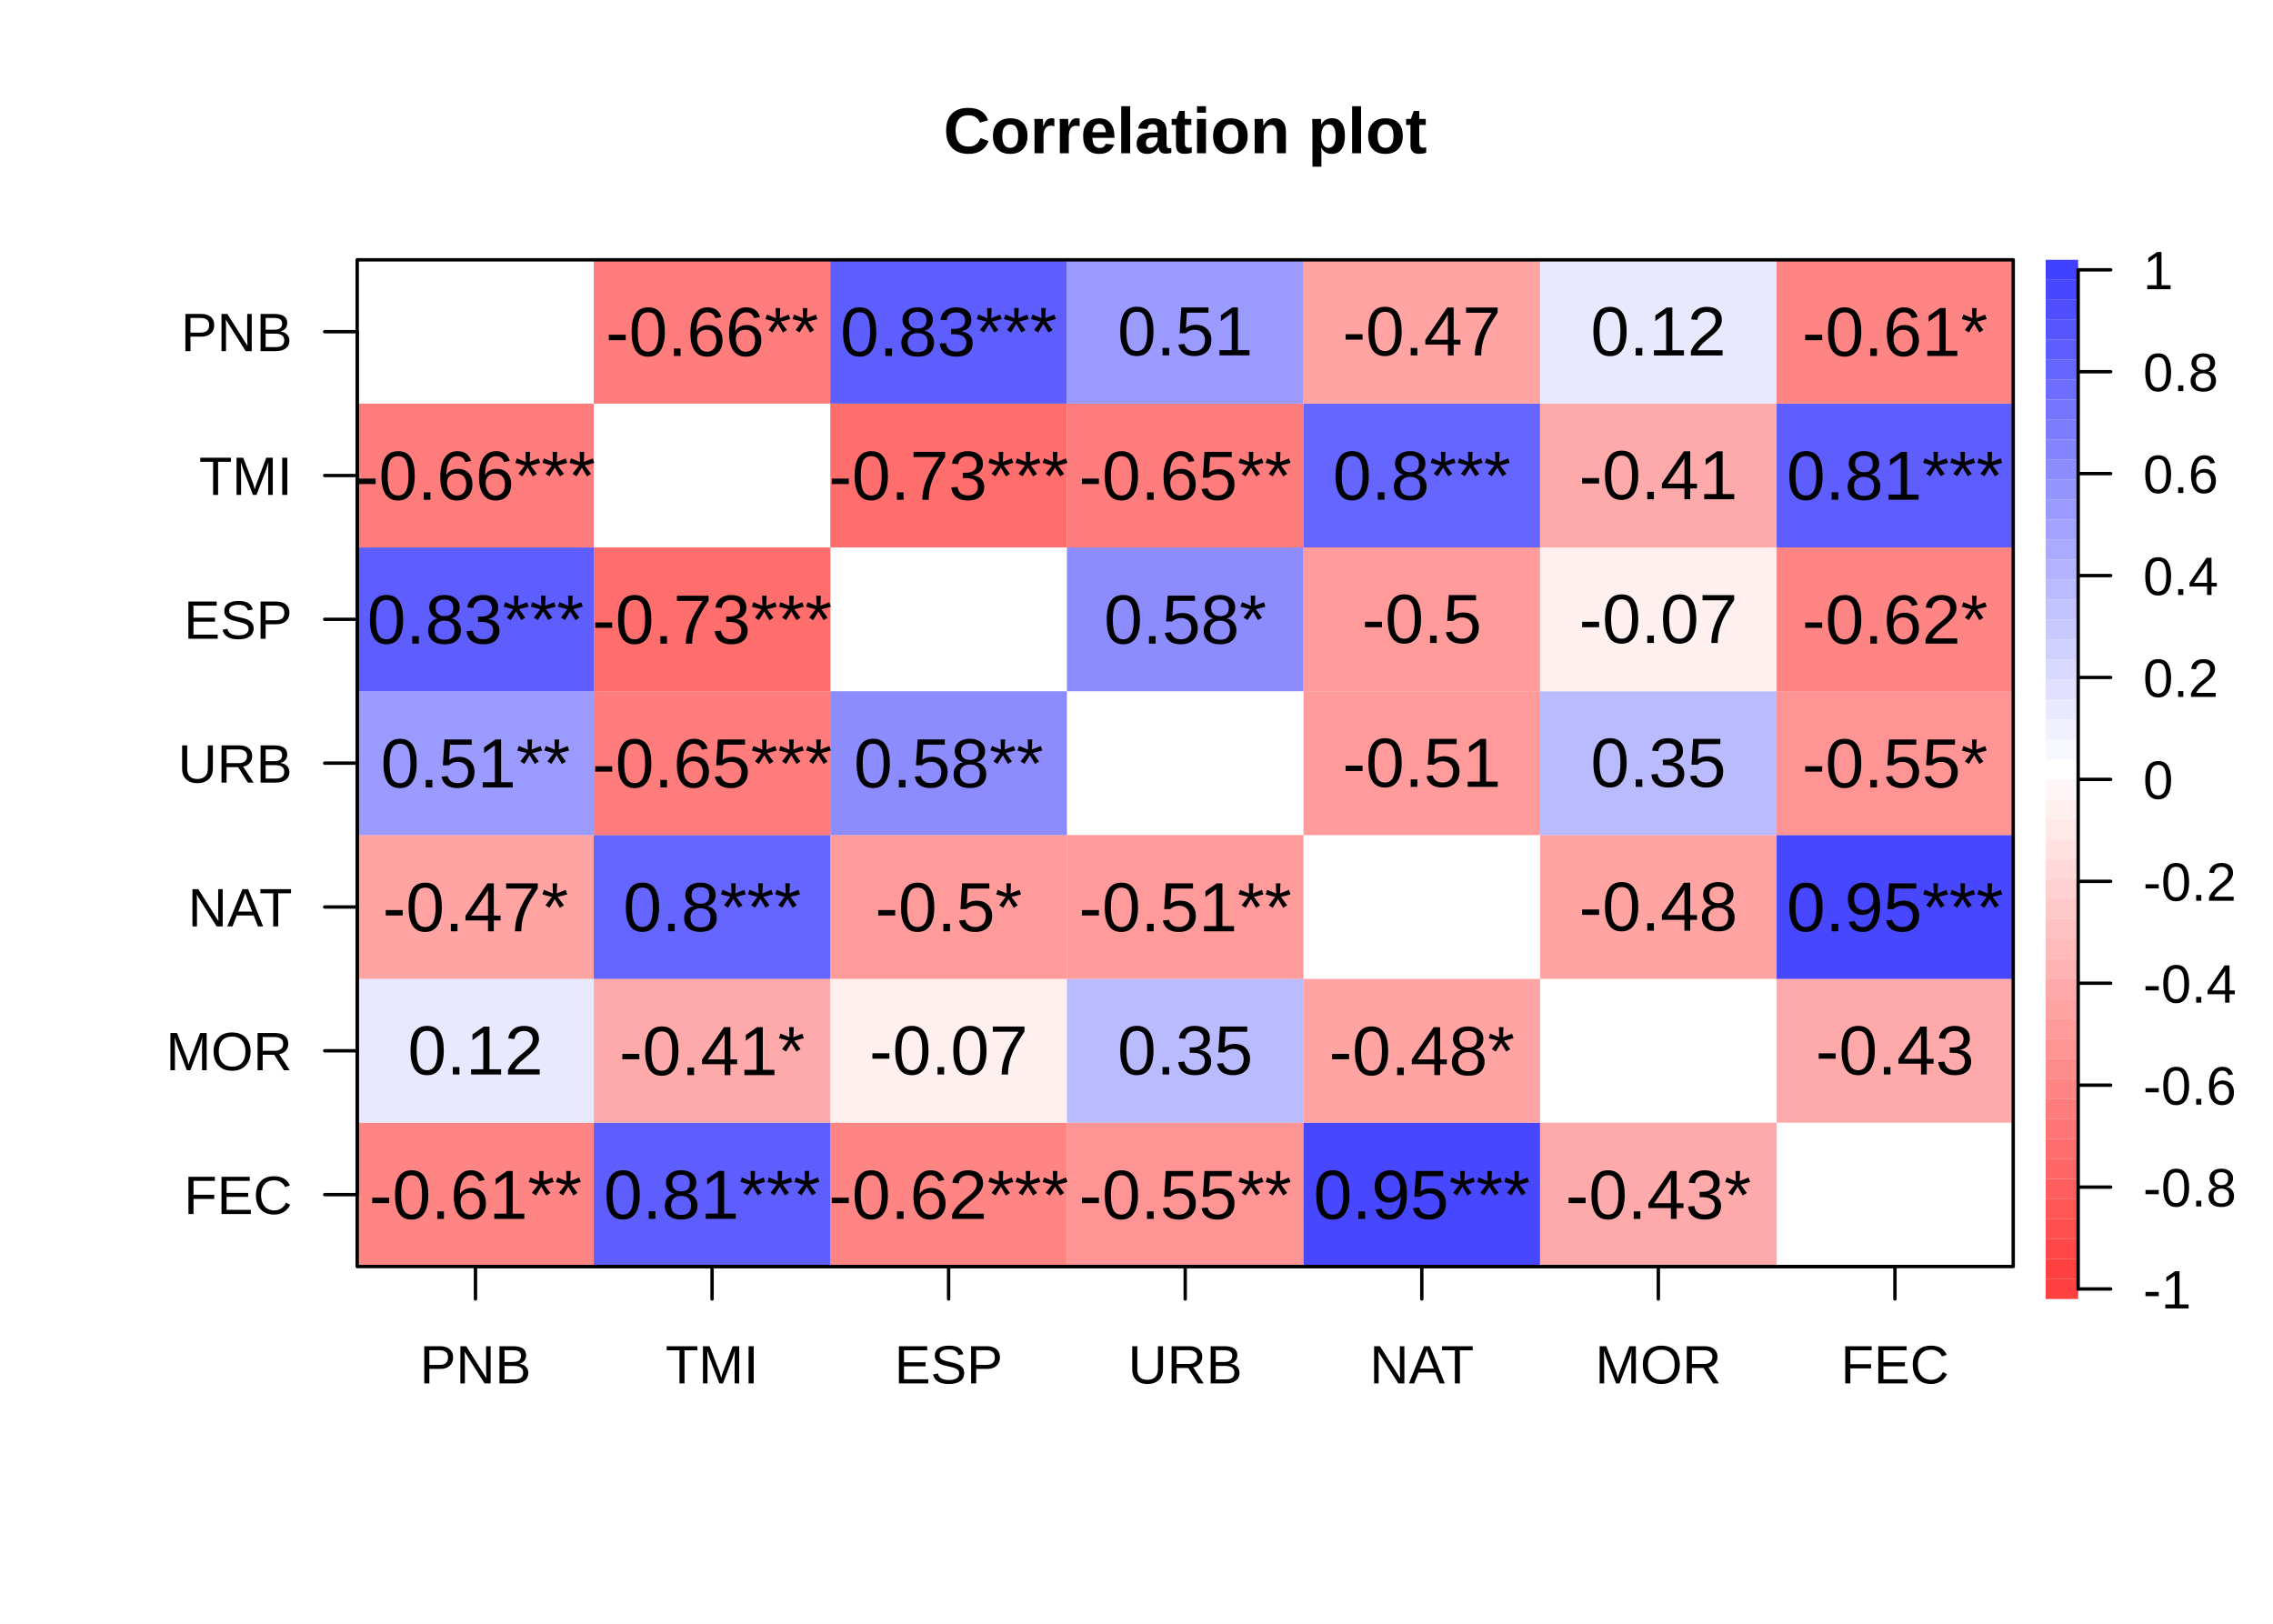
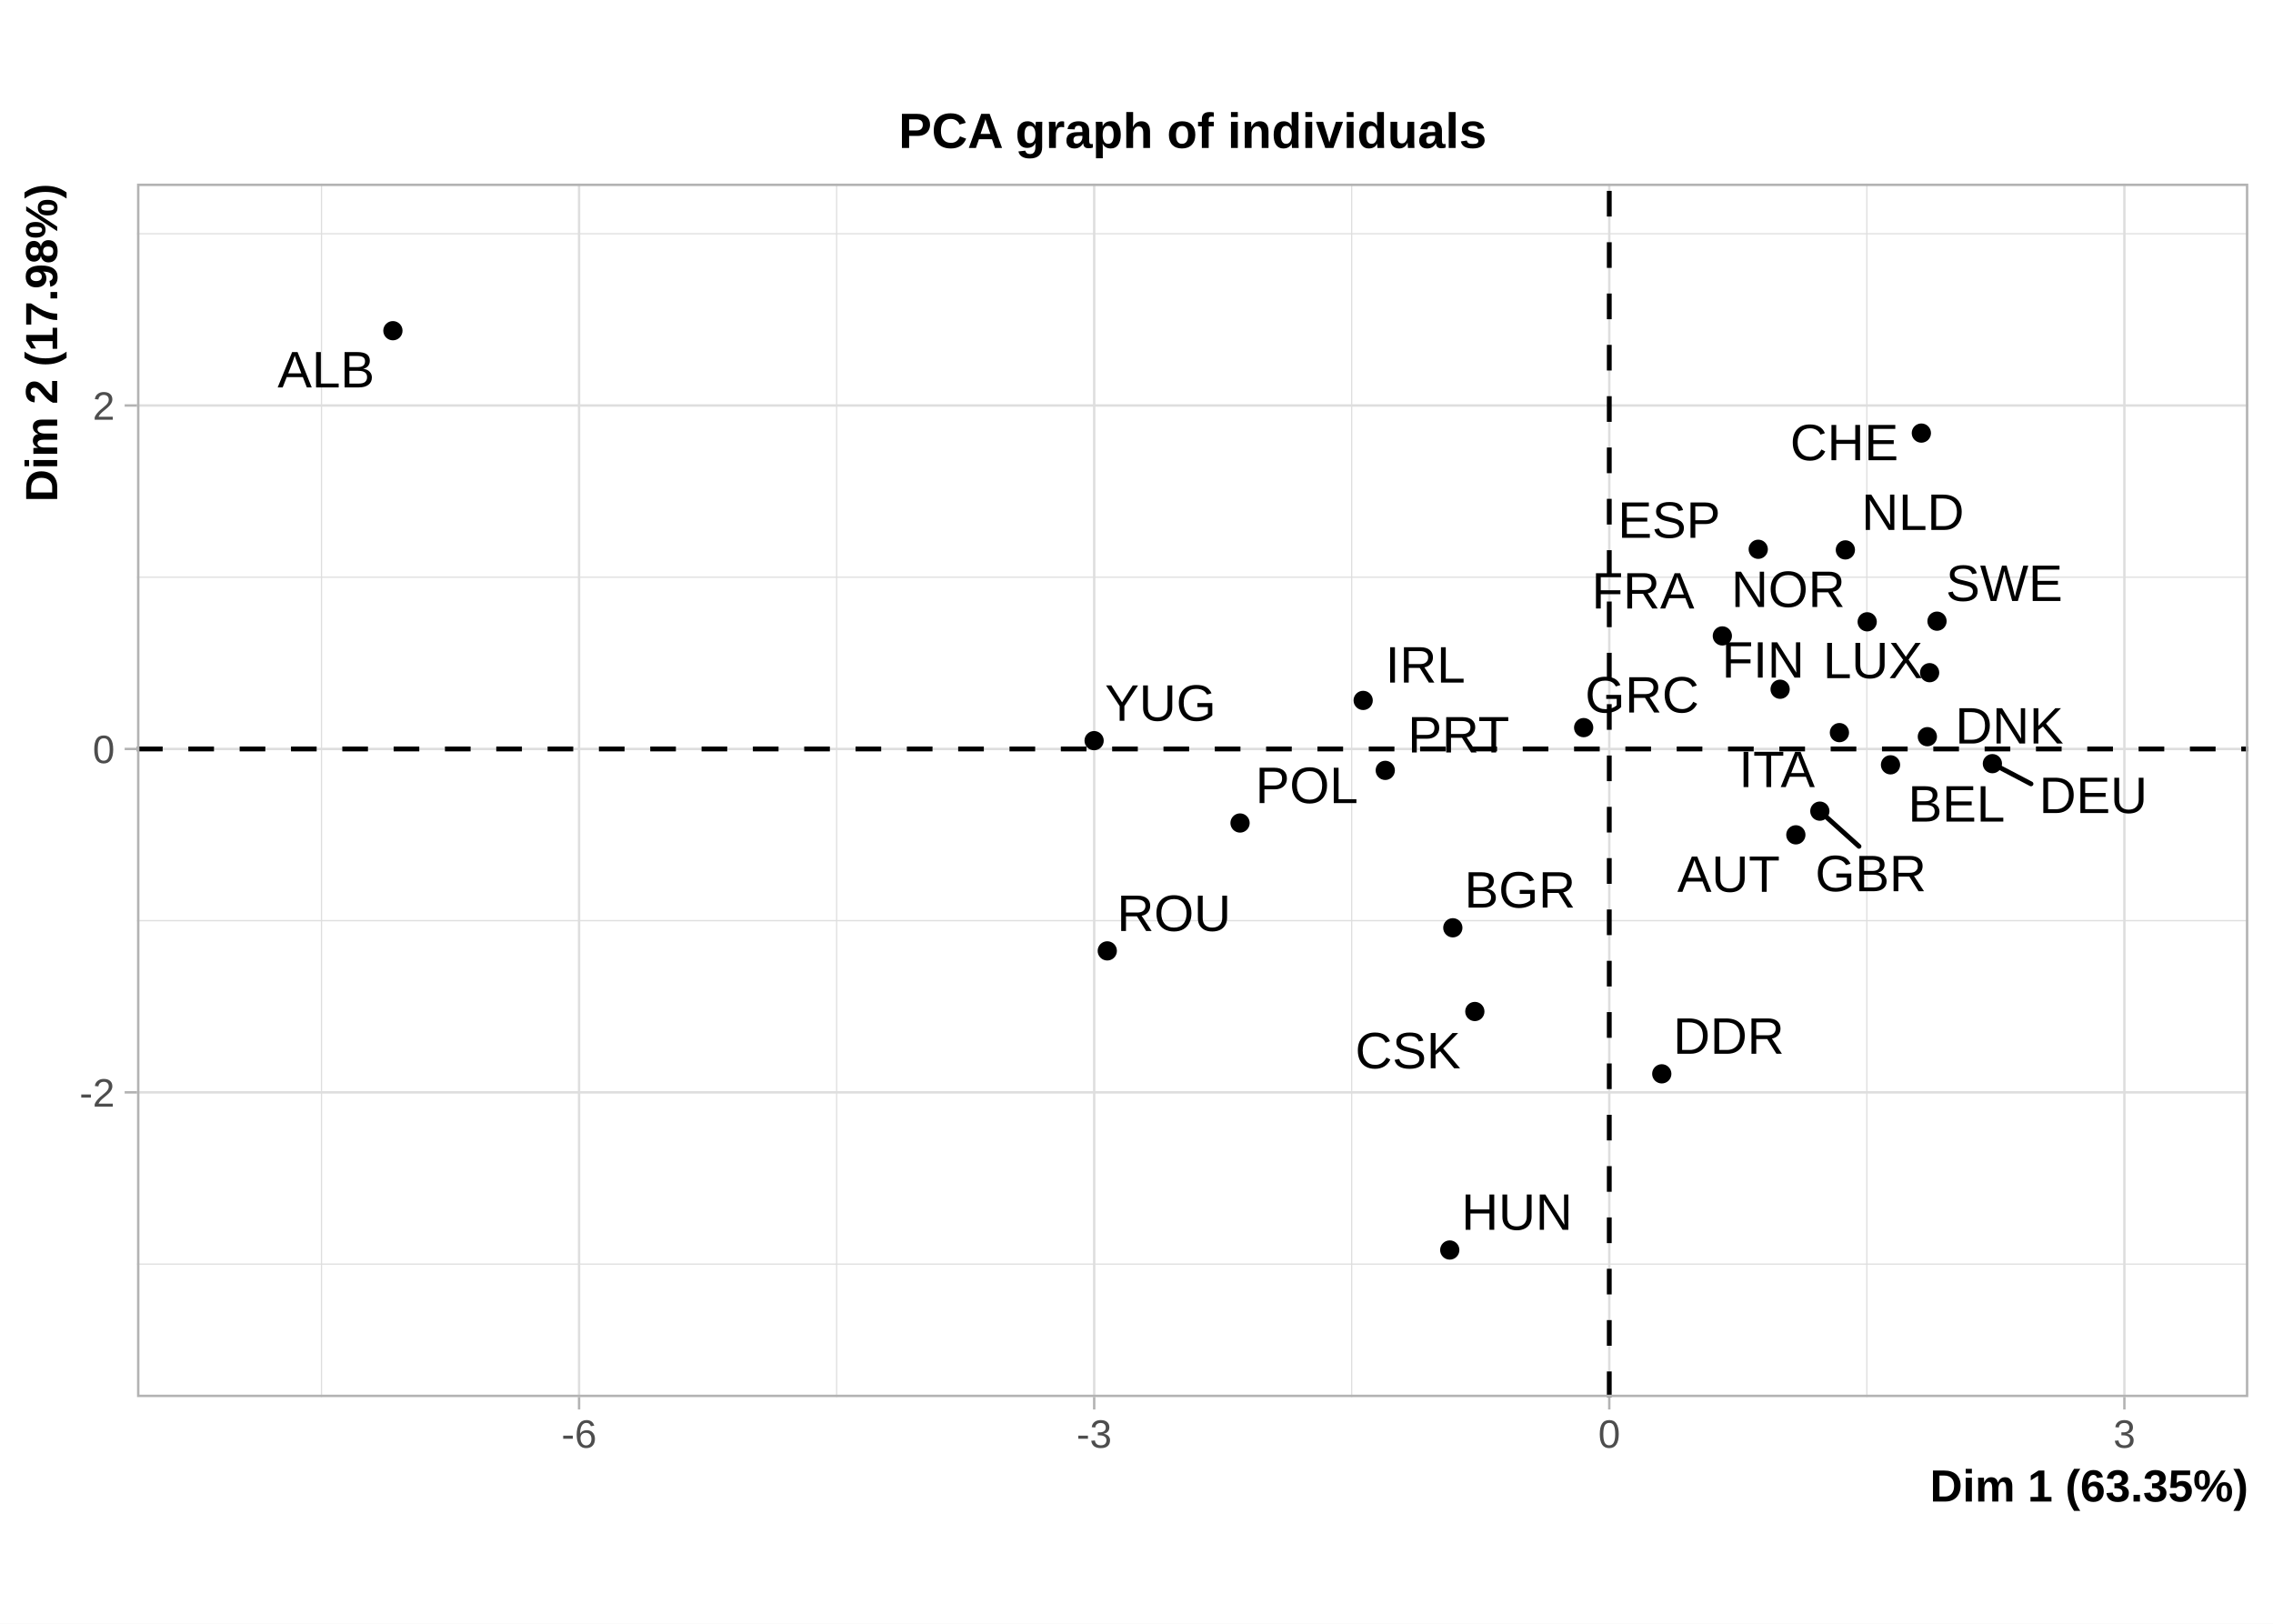
<svg xmlns="http://www.w3.org/2000/svg" class="svglite" width="504.00pt" height="360.00pt" viewBox="0 0 504.00 360.00">
  <defs>
    <style type="text/css">
    .svglite line, .svglite polyline, .svglite polygon, .svglite path, .svglite rect, .svglite circle {
      fill: none;
      stroke: #000000;
      stroke-linecap: round;
      stroke-linejoin: round;
      stroke-miterlimit: 10.00;
    }
  </style>
  </defs>
  <rect width="100%" height="100%" style="stroke: none; fill: #FFFFFF;" />
  <defs>
    <clipPath id="cpMC4wMHw1MDQuMDB8MC4wMHwzNjAuMDA=">
      <rect x="0.00" y="0.00" width="504.00" height="360.00" />
    </clipPath>
  </defs>
  <g clip-path="url(#cpMC4wMHw1MDQuMDB8MC4wMHwzNjAuMDA=)">
</g>
  <defs>
-     <clipPath id="cpMC4wMHw0NTMuNjB8MC4wMHwzNjAuMDA=">
-       <rect x="0.00" y="0.00" width="453.60" height="360.00" />
+     <clipPath id="cpMC4wMHw1MDQuMDB8MTkuNDF8MzQwLjU5">
+       <rect x="0.00" y="19.41" width="504.00" height="321.17" />
    </clipPath>
  </defs>
-   <g clip-path="url(#cpMC4wMHw0NTMuNjB8MC4wMHwzNjAuMDA=)">
-     <text x="262.80" y="33.98" text-anchor="middle" style="font-size: 14.40px; font-weight: bold; font-family: Arial;" textLength="107.14px" lengthAdjust="spacingAndGlyphs">Correlation plot</text>
+   <g clip-path="url(#cpMC4wMHw1MDQuMDB8MTkuNDF8MzQwLjU5)">
+     <rect x="0.00" y="19.41" width="504.00" height="321.17" style="stroke-width: 1.07; stroke: #FFFFFF; fill: #FFFFFF;" />
  </g>
+   <g clip-path="url(#cpMC4wMHw1MDQuMDB8MC4wMHwzNjAuMDA=)">
+ </g>
  <defs>
-     <clipPath id="cpNzkuMjB8NDQ2LjQwfDU3LjYwfDI4MC44MA==">
-       <rect x="79.20" y="57.60" width="367.20" height="223.20" />
+     <clipPath id="cpMzAuMzh8NDk4LjUyfDQwLjcxfDMwOS43NQ==">
+       <rect x="30.38" y="40.71" width="468.14" height="269.04" />
    </clipPath>
  </defs>
-   <g clip-path="url(#cpNzkuMjB8NDQ2LjQwfDU3LjYwfDI4MC44MA==)">
-     <rect x="79.20" y="248.91" width="52.46" height="31.89" style="stroke-width: 0.75; stroke: none; fill: #FF5B5B; fill-opacity: 0.75;" />
-     <rect x="79.20" y="217.03" width="52.46" height="31.89" style="stroke-width: 0.75; stroke: none; fill: #E0E0FF; fill-opacity: 0.75;" />
-     <rect x="79.20" y="185.14" width="52.46" height="31.89" style="stroke-width: 0.75; stroke: none; fill: #FF8484; fill-opacity: 0.75;" />
-     <rect x="79.20" y="153.26" width="52.46" height="31.89" style="stroke-width: 0.75; stroke: none; fill: #7A7AFF; fill-opacity: 0.75;" />
-     <rect x="79.20" y="121.37" width="52.46" height="31.89" style="stroke-width: 0.75; stroke: none; fill: #2828FF; fill-opacity: 0.75;" />
-     <rect x="79.20" y="89.49" width="52.46" height="31.89" style="stroke-width: 0.75; stroke: none; fill: #FF5151; fill-opacity: 0.75;" />
-     <rect x="131.66" y="248.91" width="52.46" height="31.89" style="stroke-width: 0.75; stroke: none; fill: #2828FF; fill-opacity: 0.75;" />
-     <rect x="131.66" y="217.03" width="52.46" height="31.89" style="stroke-width: 0.75; stroke: none; fill: #FF8E8E; fill-opacity: 0.75;" />
-     <rect x="131.66" y="185.14" width="52.46" height="31.89" style="stroke-width: 0.75; stroke: none; fill: #3232FF; fill-opacity: 0.75;" />
-     <rect x="131.66" y="153.26" width="52.46" height="31.89" style="stroke-width: 0.75; stroke: none; fill: #FF5151; fill-opacity: 0.75;" />
-     <rect x="131.66" y="121.37" width="52.46" height="31.89" style="stroke-width: 0.75; stroke: none; fill: #FF3D3D; fill-opacity: 0.75;" />
-     <rect x="131.66" y="57.60" width="52.46" height="31.89" style="stroke-width: 0.75; stroke: none; fill: #FF5151; fill-opacity: 0.75;" />
-     <rect x="184.11" y="248.91" width="52.46" height="31.89" style="stroke-width: 0.75; stroke: none; fill: #FF5B5B; fill-opacity: 0.75;" />
-     <rect x="184.11" y="217.03" width="52.46" height="31.89" style="stroke-width: 0.75; stroke: none; fill: #FFEAEA; fill-opacity: 0.75;" />
-     <rect x="184.11" y="185.14" width="52.46" height="31.89" style="stroke-width: 0.75; stroke: none; fill: #FF7A7A; fill-opacity: 0.75;" />
-     <rect x="184.11" y="153.26" width="52.46" height="31.89" style="stroke-width: 0.75; stroke: none; fill: #6565FF; fill-opacity: 0.75;" />
-     <rect x="184.11" y="89.49" width="52.46" height="31.89" style="stroke-width: 0.75; stroke: none; fill: #FF3D3D; fill-opacity: 0.75;" />
-     <rect x="184.11" y="57.60" width="52.46" height="31.89" style="stroke-width: 0.75; stroke: none; fill: #2828FF; fill-opacity: 0.75;" />
-     <rect x="236.57" y="248.91" width="52.46" height="31.89" style="stroke-width: 0.75; stroke: none; fill: #FF7070; fill-opacity: 0.75;" />
-     <rect x="236.57" y="217.03" width="52.46" height="31.89" style="stroke-width: 0.75; stroke: none; fill: #A3A3FF; fill-opacity: 0.75;" />
-     <rect x="236.57" y="185.14" width="52.46" height="31.89" style="stroke-width: 0.75; stroke: none; fill: #FF7A7A; fill-opacity: 0.75;" />
-     <rect x="236.57" y="121.37" width="52.46" height="31.89" style="stroke-width: 0.75; stroke: none; fill: #6565FF; fill-opacity: 0.75;" />
-     <rect x="236.57" y="89.49" width="52.46" height="31.89" style="stroke-width: 0.75; stroke: none; fill: #FF5151; fill-opacity: 0.75;" />
-     <rect x="236.57" y="57.60" width="52.46" height="31.89" style="stroke-width: 0.75; stroke: none; fill: #7A7AFF; fill-opacity: 0.75;" />
-     <rect x="289.03" y="248.91" width="52.46" height="31.89" style="stroke-width: 0.75; stroke: none; fill: #0A0AFF; fill-opacity: 0.75;" />
-     <rect x="289.03" y="217.03" width="52.46" height="31.89" style="stroke-width: 0.75; stroke: none; fill: #FF8484; fill-opacity: 0.75;" />
-     <rect x="289.03" y="153.26" width="52.46" height="31.89" style="stroke-width: 0.75; stroke: none; fill: #FF7A7A; fill-opacity: 0.75;" />
-     <rect x="289.03" y="121.37" width="52.46" height="31.89" style="stroke-width: 0.75; stroke: none; fill: #FF7A7A; fill-opacity: 0.75;" />
-     <rect x="289.03" y="89.49" width="52.46" height="31.89" style="stroke-width: 0.75; stroke: none; fill: #3232FF; fill-opacity: 0.75;" />
-     <rect x="289.03" y="57.60" width="52.46" height="31.89" style="stroke-width: 0.75; stroke: none; fill: #FF8484; fill-opacity: 0.75;" />
-     <rect x="341.49" y="248.91" width="52.46" height="31.89" style="stroke-width: 0.75; stroke: none; fill: #FF8E8E; fill-opacity: 0.75;" />
-     <rect x="341.49" y="185.14" width="52.46" height="31.89" style="stroke-width: 0.75; stroke: none; fill: #FF8484; fill-opacity: 0.75;" />
-     <rect x="341.49" y="153.26" width="52.46" height="31.89" style="stroke-width: 0.75; stroke: none; fill: #A3A3FF; fill-opacity: 0.75;" />
-     <rect x="341.49" y="121.37" width="52.46" height="31.89" style="stroke-width: 0.75; stroke: none; fill: #FFEAEA; fill-opacity: 0.75;" />
-     <rect x="341.49" y="89.49" width="52.46" height="31.89" style="stroke-width: 0.75; stroke: none; fill: #FF8E8E; fill-opacity: 0.75;" />
-     <rect x="341.49" y="57.60" width="52.46" height="31.89" style="stroke-width: 0.75; stroke: none; fill: #E0E0FF; fill-opacity: 0.75;" />
-     <rect x="393.94" y="217.03" width="52.46" height="31.89" style="stroke-width: 0.75; stroke: none; fill: #FF8E8E; fill-opacity: 0.75;" />
-     <rect x="393.94" y="185.14" width="52.46" height="31.89" style="stroke-width: 0.75; stroke: none; fill: #0A0AFF; fill-opacity: 0.75;" />
-     <rect x="393.94" y="153.26" width="52.46" height="31.89" style="stroke-width: 0.75; stroke: none; fill: #FF7070; fill-opacity: 0.75;" />
-     <rect x="393.94" y="121.37" width="52.46" height="31.89" style="stroke-width: 0.75; stroke: none; fill: #FF5B5B; fill-opacity: 0.75;" />
-     <rect x="393.94" y="89.49" width="52.46" height="31.89" style="stroke-width: 0.75; stroke: none; fill: #2828FF; fill-opacity: 0.75;" />
-     <rect x="393.94" y="57.60" width="52.46" height="31.89" style="stroke-width: 0.75; stroke: none; fill: #FF5B5B; fill-opacity: 0.75;" />
+   <g clip-path="url(#cpMzAuMzh8NDk4LjUyfDQwLjcxfDMwOS43NQ==)">
+     <rect x="30.38" y="40.71" width="468.14" height="269.04" style="stroke-width: 1.07; stroke: none; fill: #FFFFFF;" />
+     <polyline points="30.38,280.27 498.52,280.27 " style="stroke-width: 0.27; stroke: #DEDEDE; stroke-linecap: butt;" />
+     <polyline points="30.38,204.12 498.52,204.12 " style="stroke-width: 0.27; stroke: #DEDEDE; stroke-linecap: butt;" />
+     <polyline points="30.38,127.98 498.52,127.98 " style="stroke-width: 0.27; stroke: #DEDEDE; stroke-linecap: butt;" />
+     <polyline points="30.38,51.83 498.52,51.83 " style="stroke-width: 0.27; stroke: #DEDEDE; stroke-linecap: butt;" />
+     <polyline points="71.29,309.75 71.29,40.71 " style="stroke-width: 0.27; stroke: #DEDEDE; stroke-linecap: butt;" />
+     <polyline points="185.51,309.75 185.51,40.71 " style="stroke-width: 0.27; stroke: #DEDEDE; stroke-linecap: butt;" />
+     <polyline points="299.72,309.75 299.72,40.71 " style="stroke-width: 0.27; stroke: #DEDEDE; stroke-linecap: butt;" />
+     <polyline points="413.94,309.75 413.94,40.71 " style="stroke-width: 0.27; stroke: #DEDEDE; stroke-linecap: butt;" />
+     <polyline points="30.38,242.19 498.52,242.19 " style="stroke-width: 0.53; stroke: #DEDEDE; stroke-linecap: butt;" />
+     <polyline points="30.38,166.05 498.52,166.05 " style="stroke-width: 0.53; stroke: #DEDEDE; stroke-linecap: butt;" />
+     <polyline points="30.38,89.90 498.52,89.90 " style="stroke-width: 0.53; stroke: #DEDEDE; stroke-linecap: butt;" />
+     <polyline points="128.40,309.75 128.40,40.71 " style="stroke-width: 0.53; stroke: #DEDEDE; stroke-linecap: butt;" />
+     <polyline points="242.62,309.75 242.62,40.71 " style="stroke-width: 0.53; stroke: #DEDEDE; stroke-linecap: butt;" />
+     <polyline points="356.83,309.75 356.83,40.71 " style="stroke-width: 0.53; stroke: #DEDEDE; stroke-linecap: butt;" />
+     <polyline points="471.05,309.75 471.05,40.71 " style="stroke-width: 0.53; stroke: #DEDEDE; stroke-linecap: butt;" />
+     <line x1="30.38" y1="166.05" x2="498.52" y2="166.05" style="stroke-width: 1.07; stroke-dasharray: 5.69,5.69; stroke-linecap: butt;" />
+     <line x1="356.83" y1="309.75" x2="356.83" y2="40.71" style="stroke-width: 1.07; stroke-dasharray: 5.69,5.69; stroke-linecap: butt;" />
+     <circle cx="87.12" cy="73.32" r="1.78" style="stroke-width: 0.71; fill: #000000;" />
+     <circle cx="398.20" cy="185.09" r="1.78" style="stroke-width: 0.71; fill: #000000;" />
+     <circle cx="419.19" cy="169.57" r="1.78" style="stroke-width: 0.71; fill: #000000;" />
+     <circle cx="322.14" cy="205.70" r="1.78" style="stroke-width: 0.71; fill: #000000;" />
+     <circle cx="426.03" cy="96.02" r="1.78" style="stroke-width: 0.71; fill: #000000;" />
+     <circle cx="327.02" cy="224.26" r="1.78" style="stroke-width: 0.71; fill: #000000;" />
+     <circle cx="368.47" cy="238.08" r="1.78" style="stroke-width: 0.71; fill: #000000;" />
+     <circle cx="441.78" cy="169.31" r="1.78" style="stroke-width: 0.71; fill: #000000;" />
+     <circle cx="427.36" cy="163.33" r="1.78" style="stroke-width: 0.71; fill: #000000;" />
+     <circle cx="389.86" cy="121.78" r="1.78" style="stroke-width: 0.71; fill: #000000;" />
+     <circle cx="394.71" cy="152.81" r="1.78" style="stroke-width: 0.71; fill: #000000;" />
+     <circle cx="381.90" cy="140.99" r="1.78" style="stroke-width: 0.71; fill: #000000;" />
+     <circle cx="403.52" cy="179.84" r="1.78" style="stroke-width: 0.71; fill: #000000;" />
+     <circle cx="351.15" cy="161.32" r="1.78" style="stroke-width: 0.71; fill: #000000;" />
+     <circle cx="321.46" cy="277.14" r="1.78" style="stroke-width: 0.71; fill: #000000;" />
+     <circle cx="302.26" cy="155.29" r="1.78" style="stroke-width: 0.71; fill: #000000;" />
+     <circle cx="407.86" cy="162.43" r="1.78" style="stroke-width: 0.71; fill: #000000;" />
+     <circle cx="427.86" cy="149.14" r="1.78" style="stroke-width: 0.71; fill: #000000;" />
+     <circle cx="409.18" cy="121.92" r="1.78" style="stroke-width: 0.71; fill: #000000;" />
+     <circle cx="414.02" cy="137.86" r="1.78" style="stroke-width: 0.71; fill: #000000;" />
+     <circle cx="274.96" cy="182.47" r="1.78" style="stroke-width: 0.71; fill: #000000;" />
+     <circle cx="307.16" cy="170.80" r="1.78" style="stroke-width: 0.71; fill: #000000;" />
+     <circle cx="245.52" cy="210.82" r="1.78" style="stroke-width: 0.71; fill: #000000;" />
+     <circle cx="429.50" cy="137.72" r="1.78" style="stroke-width: 0.71; fill: #000000;" />
+     <circle cx="242.60" cy="164.21" r="1.78" style="stroke-width: 0.71; fill: #000000;" />
+     <line x1="450.34" y1="173.79" x2="442.86" y2="169.87" style="stroke-width: 1.07;" />
+     <line x1="412.20" y1="187.64" x2="404.31" y2="180.55" style="stroke-width: 1.07;" />
+     <text x="72.31" y="85.89" text-anchor="middle" style="font-size: 11.38px; font-family: Arial;" textLength="21.51px" lengthAdjust="spacingAndGlyphs">ALB</text>
+     <text x="383.30" y="197.73" text-anchor="middle" style="font-size: 11.38px; font-family: Arial;" textLength="22.75px" lengthAdjust="spacingAndGlyphs">AUT</text>
+     <text x="433.82" y="182.15" text-anchor="middle" style="font-size: 11.38px; font-family: Arial;" textLength="21.51px" lengthAdjust="spacingAndGlyphs">BEL</text>
+     <text x="337.03" y="201.22" text-anchor="middle" style="font-size: 11.38px; font-family: Arial;" textLength="24.65px" lengthAdjust="spacingAndGlyphs">BGR</text>
+     <text x="408.95" y="102.04" text-anchor="middle" style="font-size: 11.38px; font-family: Arial;" textLength="24.02px" lengthAdjust="spacingAndGlyphs">CHE</text>
+     <text x="312.20" y="236.86" text-anchor="middle" style="font-size: 11.38px; font-family: Arial;" textLength="23.39px" lengthAdjust="spacingAndGlyphs">CSK</text>
+     <text x="383.31" y="233.63" text-anchor="middle" style="font-size: 11.38px; font-family: Arial;" textLength="24.65px" lengthAdjust="spacingAndGlyphs">DDR</text>
+     <text x="464.15" y="180.26" text-anchor="middle" style="font-size: 11.38px; font-family: Arial;" textLength="24.02px" lengthAdjust="spacingAndGlyphs">DEU</text>
+     <text x="445.55" y="164.85" text-anchor="middle" style="font-size: 11.38px; font-family: Arial;" textLength="24.02px" lengthAdjust="spacingAndGlyphs">DNK</text>
+     <text x="370.11" y="119.24" text-anchor="middle" style="font-size: 11.38px; font-family: Arial;" textLength="22.77px" lengthAdjust="spacingAndGlyphs">ESP</text>
+     <text x="390.95" y="150.24" text-anchor="middle" style="font-size: 11.38px; font-family: Arial;" textLength="18.32px" lengthAdjust="spacingAndGlyphs">FIN</text>
+     <text x="364.32" y="134.91" text-anchor="middle" style="font-size: 11.38px; font-family: Arial;" textLength="22.75px" lengthAdjust="spacingAndGlyphs">FRA</text>
+     <text x="414.82" y="197.60" text-anchor="middle" style="font-size: 11.38px; font-family: Arial;" textLength="24.65px" lengthAdjust="spacingAndGlyphs">GBR</text>
+     <text x="364.11" y="157.98" text-anchor="middle" style="font-size: 11.38px; font-family: Arial;" textLength="25.28px" lengthAdjust="spacingAndGlyphs">GRC</text>
+     <text x="336.37" y="272.66" text-anchor="middle" style="font-size: 11.38px; font-family: Arial;" textLength="24.65px" lengthAdjust="spacingAndGlyphs">HUN</text>
+     <text x="316.05" y="151.33" text-anchor="middle" style="font-size: 11.38px; font-family: Arial;" textLength="17.70px" lengthAdjust="spacingAndGlyphs">IRL</text>
+     <text x="393.99" y="174.51" text-anchor="middle" style="font-size: 11.38px; font-family: Arial;" textLength="17.70px" lengthAdjust="spacingAndGlyphs">ITA</text>
+     <text x="415.28" y="150.36" text-anchor="middle" style="font-size: 11.38px; font-family: Arial;" textLength="22.13px" lengthAdjust="spacingAndGlyphs">LUX</text>
+     <text x="424.14" y="117.49" text-anchor="middle" style="font-size: 11.38px; font-family: Arial;" textLength="22.76px" lengthAdjust="spacingAndGlyphs">NLD</text>
+     <text x="396.51" y="134.58" text-anchor="middle" style="font-size: 11.38px; font-family: Arial;" textLength="25.28px" lengthAdjust="spacingAndGlyphs">NOR</text>
+     <text x="289.75" y="178.05" text-anchor="middle" style="font-size: 11.38px; font-family: Arial;" textLength="22.77px" lengthAdjust="spacingAndGlyphs">POL</text>
+     <text x="323.42" y="166.83" text-anchor="middle" style="font-size: 11.38px; font-family: Arial;" textLength="22.75px" lengthAdjust="spacingAndGlyphs">PRT</text>
+     <text x="260.31" y="206.41" text-anchor="middle" style="font-size: 11.38px; font-family: Arial;" textLength="25.28px" lengthAdjust="spacingAndGlyphs">ROU</text>
+     <text x="444.41" y="133.24" text-anchor="middle" style="font-size: 11.38px; font-family: Arial;" textLength="25.91px" lengthAdjust="spacingAndGlyphs">SWE</text>
+     <text x="257.33" y="159.80" text-anchor="middle" style="font-size: 11.38px; font-family: Arial;" textLength="24.65px" lengthAdjust="spacingAndGlyphs">YUG</text>
+     <rect x="30.38" y="40.71" width="468.14" height="269.04" style="stroke-width: 1.07; stroke: #B3B3B3;" />
  </g>
  <g clip-path="url(#cpMC4wMHw1MDQuMDB8MC4wMHwzNjAuMDA=)">
-     <polyline points="79.20,280.80 446.40,280.80 446.40,57.60 79.20,57.60 79.20,280.80 " style="stroke-width: 0.75;" />
-     <line x1="79.20" y1="264.86" x2="79.20" y2="73.54" style="stroke-width: 0.75;" />
-     <line x1="79.20" y1="264.86" x2="72.00" y2="264.86" style="stroke-width: 0.75;" />
-     <line x1="79.20" y1="232.97" x2="72.00" y2="232.97" style="stroke-width: 0.75;" />
-     <line x1="79.20" y1="201.09" x2="72.00" y2="201.09" style="stroke-width: 0.75;" />
-     <line x1="79.20" y1="169.20" x2="72.00" y2="169.20" style="stroke-width: 0.75;" />
-     <line x1="79.20" y1="137.31" x2="72.00" y2="137.31" style="stroke-width: 0.75;" />
-     <line x1="79.20" y1="105.43" x2="72.00" y2="105.43" style="stroke-width: 0.75;" />
-     <line x1="79.20" y1="73.54" x2="72.00" y2="73.54" style="stroke-width: 0.75;" />
-     <text x="64.80" y="269.16" text-anchor="end" style="font-size: 12.00px; font-family: Arial;" textLength="24.00px" lengthAdjust="spacingAndGlyphs">FEC</text>
-     <text x="64.80" y="237.28" text-anchor="end" style="font-size: 12.00px; font-family: Arial;" textLength="27.99px" lengthAdjust="spacingAndGlyphs">MOR</text>
-     <text x="64.80" y="205.39" text-anchor="end" style="font-size: 12.00px; font-family: Arial;" textLength="24.00px" lengthAdjust="spacingAndGlyphs">NAT</text>
-     <text x="64.80" y="173.51" text-anchor="end" style="font-size: 12.00px; font-family: Arial;" textLength="25.34px" lengthAdjust="spacingAndGlyphs">URB</text>
-     <text x="64.80" y="141.62" text-anchor="end" style="font-size: 12.00px; font-family: Arial;" textLength="24.02px" lengthAdjust="spacingAndGlyphs">ESP</text>
-     <text x="64.80" y="109.73" text-anchor="end" style="font-size: 12.00px; font-family: Arial;" textLength="20.66px" lengthAdjust="spacingAndGlyphs">TMI</text>
-     <text x="64.80" y="77.85" text-anchor="end" style="font-size: 12.00px; font-family: Arial;" textLength="24.68px" lengthAdjust="spacingAndGlyphs">PNB</text>
-     <line x1="105.43" y1="280.80" x2="420.17" y2="280.80" style="stroke-width: 0.75;" />
-     <line x1="105.43" y1="280.80" x2="105.43" y2="288.00" style="stroke-width: 0.75;" />
-     <line x1="157.89" y1="280.80" x2="157.89" y2="288.00" style="stroke-width: 0.75;" />
-     <line x1="210.34" y1="280.80" x2="210.34" y2="288.00" style="stroke-width: 0.75;" />
-     <line x1="262.80" y1="280.80" x2="262.80" y2="288.00" style="stroke-width: 0.75;" />
-     <line x1="315.26" y1="280.80" x2="315.26" y2="288.00" style="stroke-width: 0.75;" />
-     <line x1="367.71" y1="280.80" x2="367.71" y2="288.00" style="stroke-width: 0.75;" />
-     <line x1="420.17" y1="280.80" x2="420.17" y2="288.00" style="stroke-width: 0.75;" />
-     <text x="105.43" y="306.72" text-anchor="middle" style="font-size: 12.00px; font-family: Arial;" textLength="24.68px" lengthAdjust="spacingAndGlyphs">PNB</text>
-     <text x="157.89" y="306.72" text-anchor="middle" style="font-size: 12.00px; font-family: Arial;" textLength="20.66px" lengthAdjust="spacingAndGlyphs">TMI</text>
-     <text x="210.34" y="306.72" text-anchor="middle" style="font-size: 12.00px; font-family: Arial;" textLength="24.02px" lengthAdjust="spacingAndGlyphs">ESP</text>
-     <text x="262.80" y="306.72" text-anchor="middle" style="font-size: 12.00px; font-family: Arial;" textLength="25.34px" lengthAdjust="spacingAndGlyphs">URB</text>
-     <text x="315.26" y="306.72" text-anchor="middle" style="font-size: 12.00px; font-family: Arial;" textLength="24.00px" lengthAdjust="spacingAndGlyphs">NAT</text>
-     <text x="367.71" y="306.72" text-anchor="middle" style="font-size: 12.00px; font-family: Arial;" textLength="27.99px" lengthAdjust="spacingAndGlyphs">MOR</text>
-     <text x="420.17" y="306.72" text-anchor="middle" style="font-size: 12.00px; font-family: Arial;" textLength="24.00px" lengthAdjust="spacingAndGlyphs">FEC</text>
+     <text x="25.45" y="245.35" text-anchor="end" style="font-size: 8.80px; fill: #4D4D4D; font-family: Arial;" textLength="7.83px" lengthAdjust="spacingAndGlyphs">-2</text>
+     <text x="25.45" y="169.20" text-anchor="end" style="font-size: 8.80px; fill: #4D4D4D; font-family: Arial;" textLength="4.90px" lengthAdjust="spacingAndGlyphs">0</text>
+     <text x="25.45" y="93.06" text-anchor="end" style="font-size: 8.80px; fill: #4D4D4D; font-family: Arial;" textLength="4.90px" lengthAdjust="spacingAndGlyphs">2</text>
+     <polyline points="27.64,242.19 30.38,242.19 " style="stroke-width: 0.53; stroke: #B3B3B3; stroke-linecap: butt;" />
+     <polyline points="27.64,166.05 30.38,166.05 " style="stroke-width: 0.53; stroke: #B3B3B3; stroke-linecap: butt;" />
+     <polyline points="27.64,89.90 30.38,89.90 " style="stroke-width: 0.53; stroke: #B3B3B3; stroke-linecap: butt;" />
+     <polyline points="128.40,312.49 128.40,309.75 " style="stroke-width: 0.53; stroke: #B3B3B3; stroke-linecap: butt;" />
+     <polyline points="242.62,312.49 242.62,309.75 " style="stroke-width: 0.53; stroke: #B3B3B3; stroke-linecap: butt;" />
+     <polyline points="356.83,312.49 356.83,309.75 " style="stroke-width: 0.53; stroke: #B3B3B3; stroke-linecap: butt;" />
+     <polyline points="471.05,312.49 471.05,309.75 " style="stroke-width: 0.53; stroke: #B3B3B3; stroke-linecap: butt;" />
+     <text x="128.40" y="320.99" text-anchor="middle" style="font-size: 8.80px; fill: #4D4D4D; font-family: Arial;" textLength="7.83px" lengthAdjust="spacingAndGlyphs">-6</text>
+     <text x="242.62" y="320.99" text-anchor="middle" style="font-size: 8.80px; fill: #4D4D4D; font-family: Arial;" textLength="7.83px" lengthAdjust="spacingAndGlyphs">-3</text>
+     <text x="356.83" y="320.99" text-anchor="middle" style="font-size: 8.80px; fill: #4D4D4D; font-family: Arial;" textLength="4.90px" lengthAdjust="spacingAndGlyphs">0</text>
+     <text x="471.05" y="320.99" text-anchor="middle" style="font-size: 8.80px; fill: #4D4D4D; font-family: Arial;" textLength="4.90px" lengthAdjust="spacingAndGlyphs">3</text>
+     <text x="498.52" y="332.91" text-anchor="end" style="font-size: 10.00px; font-weight: bold; font-family: Arial;" textLength="70.62px" lengthAdjust="spacingAndGlyphs">Dim 1 (63.35%)</text>
+     <text transform="translate(12.68,40.71) rotate(-90)" text-anchor="end" style="font-size: 10.00px; font-weight: bold; font-family: Arial;" textLength="70.62px" lengthAdjust="spacingAndGlyphs">Dim 2 (17.98%)</text>
+     <text x="264.45" y="32.81" text-anchor="middle" style="font-size: 11.00px; font-weight: bold; font-family: Arial;" textLength="130.81px" lengthAdjust="spacingAndGlyphs">PCA graph of individuals</text>
  </g>
-   <g clip-path="url(#cpNzkuMjB8NDQ2LjQwfDU3LjYwfDI4MC44MA==)">
-     <text x="105.43" y="270.24" text-anchor="middle" style="font-size: 15.43px; font-family: Arial;" textLength="47.15px" lengthAdjust="spacingAndGlyphs">-0.61**</text>
-     <text x="157.89" y="270.23" text-anchor="middle" style="font-size: 15.43px; font-family: Arial;" textLength="48.02px" lengthAdjust="spacingAndGlyphs">0.81***</text>
-     <text x="210.34" y="270.24" text-anchor="middle" style="font-size: 15.43px; font-family: Arial;" textLength="53.16px" lengthAdjust="spacingAndGlyphs">-0.62***</text>
-     <text x="262.80" y="270.24" text-anchor="middle" style="font-size: 15.43px; font-family: Arial;" textLength="47.15px" lengthAdjust="spacingAndGlyphs">-0.55**</text>
-     <text x="315.26" y="270.24" text-anchor="middle" style="font-size: 15.43px; font-family: Arial;" textLength="48.02px" lengthAdjust="spacingAndGlyphs">0.95***</text>
-     <text x="367.71" y="270.24" text-anchor="middle" style="font-size: 15.43px; font-family: Arial;" textLength="41.15px" lengthAdjust="spacingAndGlyphs">-0.43*</text>
-     <text x="105.43" y="238.23" text-anchor="middle" style="font-size: 15.43px; font-family: Arial;" textLength="34.29px" lengthAdjust="spacingAndGlyphs">0.12 </text>
-     <text x="157.89" y="238.35" text-anchor="middle" style="font-size: 15.43px; font-family: Arial;" textLength="41.15px" lengthAdjust="spacingAndGlyphs">-0.41*</text>
-     <text x="210.34" y="238.22" text-anchor="middle" style="font-size: 15.43px; font-family: Arial;" textLength="39.43px" lengthAdjust="spacingAndGlyphs">-0.07 </text>
-     <text x="262.80" y="238.22" text-anchor="middle" style="font-size: 15.43px; font-family: Arial;" textLength="34.29px" lengthAdjust="spacingAndGlyphs">0.35 </text>
-     <text x="315.26" y="238.35" text-anchor="middle" style="font-size: 15.43px; font-family: Arial;" textLength="41.15px" lengthAdjust="spacingAndGlyphs">-0.48*</text>
-     <text x="420.17" y="238.23" text-anchor="middle" style="font-size: 15.43px; font-family: Arial;" textLength="39.43px" lengthAdjust="spacingAndGlyphs">-0.43 </text>
-     <text x="105.43" y="206.47" text-anchor="middle" style="font-size: 15.43px; font-family: Arial;" textLength="41.15px" lengthAdjust="spacingAndGlyphs">-0.47*</text>
-     <text x="157.89" y="206.46" text-anchor="middle" style="font-size: 15.43px; font-family: Arial;" textLength="39.45px" lengthAdjust="spacingAndGlyphs">0.8***</text>
-     <text x="210.34" y="206.47" text-anchor="middle" style="font-size: 15.43px; font-family: Arial;" textLength="32.57px" lengthAdjust="spacingAndGlyphs">-0.5*</text>
-     <text x="262.80" y="206.47" text-anchor="middle" style="font-size: 15.43px; font-family: Arial;" textLength="47.15px" lengthAdjust="spacingAndGlyphs">-0.51**</text>
-     <text x="367.71" y="206.34" text-anchor="middle" style="font-size: 15.43px; font-family: Arial;" textLength="39.43px" lengthAdjust="spacingAndGlyphs">-0.48 </text>
-     <text x="420.17" y="206.47" text-anchor="middle" style="font-size: 15.43px; font-family: Arial;" textLength="48.02px" lengthAdjust="spacingAndGlyphs">0.95***</text>
-     <text x="105.43" y="174.58" text-anchor="middle" style="font-size: 15.43px; font-family: Arial;" textLength="42.02px" lengthAdjust="spacingAndGlyphs">0.51**</text>
-     <text x="157.89" y="174.58" text-anchor="middle" style="font-size: 15.43px; font-family: Arial;" textLength="53.16px" lengthAdjust="spacingAndGlyphs">-0.65***</text>
-     <text x="210.34" y="174.57" text-anchor="middle" style="font-size: 15.43px; font-family: Arial;" textLength="42.02px" lengthAdjust="spacingAndGlyphs">0.58**</text>
-     <text x="315.26" y="174.45" text-anchor="middle" style="font-size: 15.43px; font-family: Arial;" textLength="39.43px" lengthAdjust="spacingAndGlyphs">-0.51 </text>
-     <text x="367.71" y="174.45" text-anchor="middle" style="font-size: 15.43px; font-family: Arial;" textLength="34.29px" lengthAdjust="spacingAndGlyphs">0.35 </text>
-     <text x="420.17" y="174.58" text-anchor="middle" style="font-size: 15.43px; font-family: Arial;" textLength="41.15px" lengthAdjust="spacingAndGlyphs">-0.55*</text>
-     <text x="105.43" y="142.69" text-anchor="middle" style="font-size: 15.43px; font-family: Arial;" textLength="48.02px" lengthAdjust="spacingAndGlyphs">0.83***</text>
-     <text x="157.89" y="142.70" text-anchor="middle" style="font-size: 15.43px; font-family: Arial;" textLength="53.16px" lengthAdjust="spacingAndGlyphs">-0.73***</text>
-     <text x="262.80" y="142.69" text-anchor="middle" style="font-size: 15.43px; font-family: Arial;" textLength="36.01px" lengthAdjust="spacingAndGlyphs">0.58*</text>
-     <text x="315.26" y="142.56" text-anchor="middle" style="font-size: 15.43px; font-family: Arial;" textLength="30.85px" lengthAdjust="spacingAndGlyphs">-0.5 </text>
-     <text x="367.71" y="142.56" text-anchor="middle" style="font-size: 15.43px; font-family: Arial;" textLength="39.43px" lengthAdjust="spacingAndGlyphs">-0.07 </text>
-     <text x="420.17" y="142.70" text-anchor="middle" style="font-size: 15.43px; font-family: Arial;" textLength="41.15px" lengthAdjust="spacingAndGlyphs">-0.62*</text>
-     <text x="105.43" y="110.81" text-anchor="middle" style="font-size: 15.43px; font-family: Arial;" textLength="53.16px" lengthAdjust="spacingAndGlyphs">-0.66***</text>
-     <text x="210.34" y="110.81" text-anchor="middle" style="font-size: 15.43px; font-family: Arial;" textLength="53.16px" lengthAdjust="spacingAndGlyphs">-0.73***</text>
-     <text x="262.80" y="110.81" text-anchor="middle" style="font-size: 15.43px; font-family: Arial;" textLength="47.15px" lengthAdjust="spacingAndGlyphs">-0.65**</text>
-     <text x="315.26" y="110.80" text-anchor="middle" style="font-size: 15.43px; font-family: Arial;" textLength="39.45px" lengthAdjust="spacingAndGlyphs">0.8***</text>
-     <text x="367.71" y="110.69" text-anchor="middle" style="font-size: 15.43px; font-family: Arial;" textLength="39.43px" lengthAdjust="spacingAndGlyphs">-0.41 </text>
-     <text x="420.17" y="110.80" text-anchor="middle" style="font-size: 15.43px; font-family: Arial;" textLength="48.02px" lengthAdjust="spacingAndGlyphs">0.81***</text>
-     <text x="157.89" y="78.92" text-anchor="middle" style="font-size: 15.43px; font-family: Arial;" textLength="47.15px" lengthAdjust="spacingAndGlyphs">-0.66**</text>
-     <text x="210.34" y="78.92" text-anchor="middle" style="font-size: 15.43px; font-family: Arial;" textLength="48.02px" lengthAdjust="spacingAndGlyphs">0.83***</text>
-     <text x="262.80" y="78.79" text-anchor="middle" style="font-size: 15.43px; font-family: Arial;" textLength="34.29px" lengthAdjust="spacingAndGlyphs">0.51 </text>
-     <text x="315.26" y="78.80" text-anchor="middle" style="font-size: 15.43px; font-family: Arial;" textLength="39.43px" lengthAdjust="spacingAndGlyphs">-0.47 </text>
-     <text x="367.71" y="78.81" text-anchor="middle" style="font-size: 15.43px; font-family: Arial;" textLength="34.29px" lengthAdjust="spacingAndGlyphs">0.12 </text>
-     <text x="420.17" y="78.92" text-anchor="middle" style="font-size: 15.43px; font-family: Arial;" textLength="41.15px" lengthAdjust="spacingAndGlyphs">-0.61*</text>
-   </g>
-   <defs>
-     <clipPath id="cpNDUzLjYwfDQ2MC44MHw1Ny42MHwyODguMDA=">
-       <rect x="453.60" y="57.60" width="7.20" height="230.40" />
-     </clipPath>
-   </defs>
-   <g clip-path="url(#cpNDUzLjYwfDQ2MC44MHw1Ny42MHwyODguMDA=)">
- </g>
-   <defs>
-     <clipPath id="cpNDUzLjYwfDUwNC4wMHwwLjAwfDM2MC4wMA==">
-       <rect x="453.60" y="0.00" width="50.40" height="360.00" />
-     </clipPath>
-   </defs>
-   <g clip-path="url(#cpNDUzLjYwfDUwNC4wMHwwLjAwfDM2MC4wMA==)">
- </g>
-   <g clip-path="url(#cpNDUzLjYwfDQ2MC44MHw1Ny42MHwyODguMDA=)">
-     <rect x="453.60" y="283.57" width="7.20" height="4.43" style="stroke-width: 0.75; stroke: none; fill: #FF0000; fill-opacity: 0.75;" />
-     <rect x="453.60" y="279.14" width="7.20" height="4.43" style="stroke-width: 0.75; stroke: none; fill: #FF0000; fill-opacity: 0.75;" />
-     <rect x="453.60" y="274.71" width="7.20" height="4.43" style="stroke-width: 0.75; stroke: none; fill: #FF0A0A; fill-opacity: 0.75;" />
-     <rect x="453.60" y="270.28" width="7.20" height="4.43" style="stroke-width: 0.75; stroke: none; fill: #FF1414; fill-opacity: 0.75;" />
-     <rect x="453.60" y="265.85" width="7.20" height="4.43" style="stroke-width: 0.75; stroke: none; fill: #FF1E1E; fill-opacity: 0.75;" />
-     <rect x="453.60" y="261.42" width="7.20" height="4.43" style="stroke-width: 0.75; stroke: none; fill: #FF2828; fill-opacity: 0.75;" />
-     <rect x="453.60" y="256.98" width="7.20" height="4.43" style="stroke-width: 0.75; stroke: none; fill: #FF3333; fill-opacity: 0.75;" />
-     <rect x="453.60" y="252.55" width="7.20" height="4.43" style="stroke-width: 0.75; stroke: none; fill: #FF3D3D; fill-opacity: 0.75;" />
-     <rect x="453.60" y="248.12" width="7.20" height="4.43" style="stroke-width: 0.75; stroke: none; fill: #FF4747; fill-opacity: 0.75;" />
-     <rect x="453.60" y="243.69" width="7.20" height="4.43" style="stroke-width: 0.75; stroke: none; fill: #FF5151; fill-opacity: 0.75;" />
-     <rect x="453.60" y="239.26" width="7.20" height="4.43" style="stroke-width: 0.75; stroke: none; fill: #FF5B5B; fill-opacity: 0.75;" />
-     <rect x="453.60" y="234.83" width="7.20" height="4.43" style="stroke-width: 0.75; stroke: none; fill: #FF6666; fill-opacity: 0.75;" />
-     <rect x="453.60" y="230.40" width="7.20" height="4.43" style="stroke-width: 0.75; stroke: none; fill: #FF7070; fill-opacity: 0.75;" />
-     <rect x="453.60" y="225.97" width="7.20" height="4.43" style="stroke-width: 0.75; stroke: none; fill: #FF7A7A; fill-opacity: 0.75;" />
-     <rect x="453.60" y="221.54" width="7.20" height="4.43" style="stroke-width: 0.75; stroke: none; fill: #FF8484; fill-opacity: 0.75;" />
-     <rect x="453.60" y="217.11" width="7.20" height="4.43" style="stroke-width: 0.75; stroke: none; fill: #FF8E8E; fill-opacity: 0.75;" />
-     <rect x="453.60" y="212.68" width="7.20" height="4.43" style="stroke-width: 0.75; stroke: none; fill: #FF9999; fill-opacity: 0.75;" />
-     <rect x="453.60" y="208.25" width="7.20" height="4.43" style="stroke-width: 0.75; stroke: none; fill: #FFA3A3; fill-opacity: 0.75;" />
-     <rect x="453.60" y="203.82" width="7.20" height="4.43" style="stroke-width: 0.75; stroke: none; fill: #FFADAD; fill-opacity: 0.75;" />
-     <rect x="453.60" y="199.38" width="7.20" height="4.43" style="stroke-width: 0.75; stroke: none; fill: #FFB7B7; fill-opacity: 0.75;" />
-     <rect x="453.60" y="194.95" width="7.20" height="4.43" style="stroke-width: 0.75; stroke: none; fill: #FFC1C1; fill-opacity: 0.75;" />
-     <rect x="453.60" y="190.52" width="7.20" height="4.43" style="stroke-width: 0.75; stroke: none; fill: #FFCCCC; fill-opacity: 0.75;" />
-     <rect x="453.60" y="186.09" width="7.20" height="4.43" style="stroke-width: 0.75; stroke: none; fill: #FFD6D6; fill-opacity: 0.75;" />
-     <rect x="453.60" y="181.66" width="7.20" height="4.43" style="stroke-width: 0.75; stroke: none; fill: #FFE0E0; fill-opacity: 0.75;" />
-     <rect x="453.60" y="177.23" width="7.20" height="4.43" style="stroke-width: 0.75; stroke: none; fill: #FFEAEA; fill-opacity: 0.75;" />
-     <rect x="453.60" y="172.80" width="7.20" height="4.43" style="stroke-width: 0.75; stroke: none; fill: #FFF4F4; fill-opacity: 0.75;" />
-     <rect x="453.60" y="168.37" width="7.20" height="4.43" style="stroke-width: 0.75; stroke: none; fill: #FFFFFF; fill-opacity: 0.75;" />
-     <rect x="453.60" y="163.94" width="7.20" height="4.43" style="stroke-width: 0.75; stroke: none; fill: #F4F4FF; fill-opacity: 0.75;" />
-     <rect x="453.60" y="159.51" width="7.20" height="4.43" style="stroke-width: 0.75; stroke: none; fill: #EAEAFF; fill-opacity: 0.75;" />
-     <rect x="453.60" y="155.08" width="7.20" height="4.43" style="stroke-width: 0.75; stroke: none; fill: #E0E0FF; fill-opacity: 0.75;" />
-     <rect x="453.60" y="150.65" width="7.20" height="4.43" style="stroke-width: 0.75; stroke: none; fill: #D6D6FF; fill-opacity: 0.75;" />
-     <rect x="453.60" y="146.22" width="7.20" height="4.43" style="stroke-width: 0.75; stroke: none; fill: #CCCCFF; fill-opacity: 0.75;" />
-     <rect x="453.60" y="141.78" width="7.20" height="4.43" style="stroke-width: 0.75; stroke: none; fill: #C1C1FF; fill-opacity: 0.75;" />
-     <rect x="453.60" y="137.35" width="7.20" height="4.43" style="stroke-width: 0.75; stroke: none; fill: #B7B7FF; fill-opacity: 0.75;" />
-     <rect x="453.60" y="132.92" width="7.20" height="4.43" style="stroke-width: 0.75; stroke: none; fill: #ADADFF; fill-opacity: 0.75;" />
-     <rect x="453.60" y="128.49" width="7.20" height="4.43" style="stroke-width: 0.75; stroke: none; fill: #A3A3FF; fill-opacity: 0.75;" />
-     <rect x="453.60" y="124.06" width="7.20" height="4.43" style="stroke-width: 0.75; stroke: none; fill: #9898FF; fill-opacity: 0.75;" />
-     <rect x="453.60" y="119.63" width="7.20" height="4.43" style="stroke-width: 0.75; stroke: none; fill: #8E8EFF; fill-opacity: 0.75;" />
-     <rect x="453.60" y="115.20" width="7.20" height="4.43" style="stroke-width: 0.75; stroke: none; fill: #8484FF; fill-opacity: 0.75;" />
-     <rect x="453.60" y="110.77" width="7.20" height="4.43" style="stroke-width: 0.75; stroke: none; fill: #7A7AFF; fill-opacity: 0.75;" />
-     <rect x="453.60" y="106.34" width="7.20" height="4.43" style="stroke-width: 0.75; stroke: none; fill: #7070FF; fill-opacity: 0.75;" />
-     <rect x="453.60" y="101.91" width="7.20" height="4.43" style="stroke-width: 0.75; stroke: none; fill: #6565FF; fill-opacity: 0.75;" />
-     <rect x="453.60" y="97.48" width="7.20" height="4.43" style="stroke-width: 0.75; stroke: none; fill: #5B5BFF; fill-opacity: 0.75;" />
-     <rect x="453.60" y="93.05" width="7.20" height="4.43" style="stroke-width: 0.75; stroke: none; fill: #5151FF; fill-opacity: 0.75;" />
-     <rect x="453.60" y="88.62" width="7.20" height="4.43" style="stroke-width: 0.75; stroke: none; fill: #4747FF; fill-opacity: 0.75;" />
-     <rect x="453.60" y="84.18" width="7.20" height="4.43" style="stroke-width: 0.75; stroke: none; fill: #3D3DFF; fill-opacity: 0.75;" />
-     <rect x="453.60" y="79.75" width="7.20" height="4.43" style="stroke-width: 0.75; stroke: none; fill: #3232FF; fill-opacity: 0.75;" />
-     <rect x="453.60" y="75.32" width="7.20" height="4.43" style="stroke-width: 0.75; stroke: none; fill: #2828FF; fill-opacity: 0.75;" />
-     <rect x="453.60" y="70.89" width="7.20" height="4.43" style="stroke-width: 0.75; stroke: none; fill: #1E1EFF; fill-opacity: 0.75;" />
-     <rect x="453.60" y="66.46" width="7.20" height="4.43" style="stroke-width: 0.75; stroke: none; fill: #1414FF; fill-opacity: 0.75;" />
-     <rect x="453.60" y="62.03" width="7.20" height="4.43" style="stroke-width: 0.75; stroke: none; fill: #0A0AFF; fill-opacity: 0.75;" />
-     <rect x="453.60" y="57.60" width="7.20" height="4.43" style="stroke-width: 0.75; stroke: none; fill: #0000FF; fill-opacity: 0.75;" />
-   </g>
-   <g clip-path="url(#cpMC4wMHw1MDQuMDB8MC4wMHwzNjAuMDA=)">
-     <line x1="460.80" y1="285.78" x2="460.80" y2="59.82" style="stroke-width: 0.75;" />
-     <line x1="460.80" y1="285.78" x2="468.00" y2="285.78" style="stroke-width: 0.75;" />
-     <line x1="460.80" y1="263.19" x2="468.00" y2="263.19" style="stroke-width: 0.75;" />
-     <line x1="460.80" y1="240.59" x2="468.00" y2="240.59" style="stroke-width: 0.75;" />
-     <line x1="460.80" y1="217.99" x2="468.00" y2="217.99" style="stroke-width: 0.75;" />
-     <line x1="460.80" y1="195.40" x2="468.00" y2="195.40" style="stroke-width: 0.75;" />
-     <line x1="460.80" y1="172.80" x2="468.00" y2="172.80" style="stroke-width: 0.75;" />
-     <line x1="460.80" y1="150.20" x2="468.00" y2="150.20" style="stroke-width: 0.75;" />
-     <line x1="460.80" y1="127.61" x2="468.00" y2="127.61" style="stroke-width: 0.75;" />
-     <line x1="460.80" y1="105.01" x2="468.00" y2="105.01" style="stroke-width: 0.75;" />
-     <line x1="460.80" y1="82.41" x2="468.00" y2="82.41" style="stroke-width: 0.75;" />
-     <line x1="460.80" y1="59.82" x2="468.00" y2="59.82" style="stroke-width: 0.75;" />
-     <text x="475.20" y="290.09" style="font-size: 12.00px; font-family: Arial;" textLength="10.67px" lengthAdjust="spacingAndGlyphs">-1</text>
-     <text x="475.20" y="267.49" style="font-size: 12.00px; font-family: Arial;" textLength="20.68px" lengthAdjust="spacingAndGlyphs">-0.8</text>
-     <text x="475.20" y="244.90" style="font-size: 12.00px; font-family: Arial;" textLength="20.68px" lengthAdjust="spacingAndGlyphs">-0.6</text>
-     <text x="475.20" y="222.30" style="font-size: 12.00px; font-family: Arial;" textLength="20.68px" lengthAdjust="spacingAndGlyphs">-0.4</text>
-     <text x="475.20" y="199.70" style="font-size: 12.00px; font-family: Arial;" textLength="20.68px" lengthAdjust="spacingAndGlyphs">-0.2</text>
-     <text x="475.20" y="177.11" style="font-size: 12.00px; font-family: Arial;" textLength="6.67px" lengthAdjust="spacingAndGlyphs">0</text>
-     <text x="475.20" y="154.51" style="font-size: 12.00px; font-family: Arial;" textLength="16.68px" lengthAdjust="spacingAndGlyphs">0.2</text>
-     <text x="475.20" y="131.91" style="font-size: 12.00px; font-family: Arial;" textLength="16.68px" lengthAdjust="spacingAndGlyphs">0.4</text>
-     <text x="475.20" y="109.31" style="font-size: 12.00px; font-family: Arial;" textLength="16.68px" lengthAdjust="spacingAndGlyphs">0.6</text>
-     <text x="475.20" y="86.72" style="font-size: 12.00px; font-family: Arial;" textLength="16.68px" lengthAdjust="spacingAndGlyphs">0.8</text>
-     <text x="475.20" y="64.12" style="font-size: 12.00px; font-family: Arial;" textLength="6.67px" lengthAdjust="spacingAndGlyphs">1</text>
-   </g>
-   <defs>
-     <clipPath id="cpNTkuMDR8NDczLjc2fDU5LjA0fDI4Ni41Ng==">
-       <rect x="59.04" y="59.04" width="414.72" height="227.52" />
-     </clipPath>
-   </defs>
-   <g clip-path="url(#cpNTkuMDR8NDczLjc2fDU5LjA0fDI4Ni41Ng==)">
- </g>
</svg>
